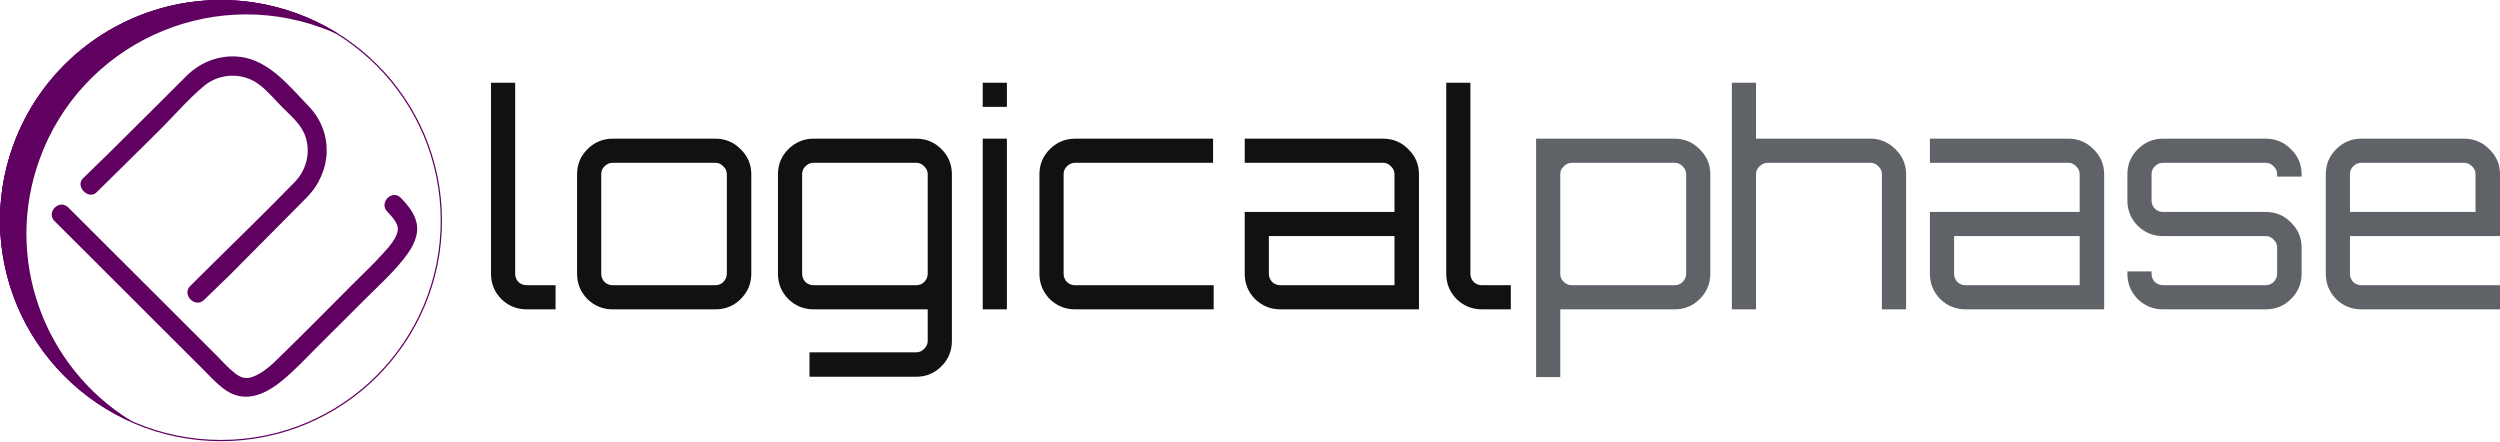
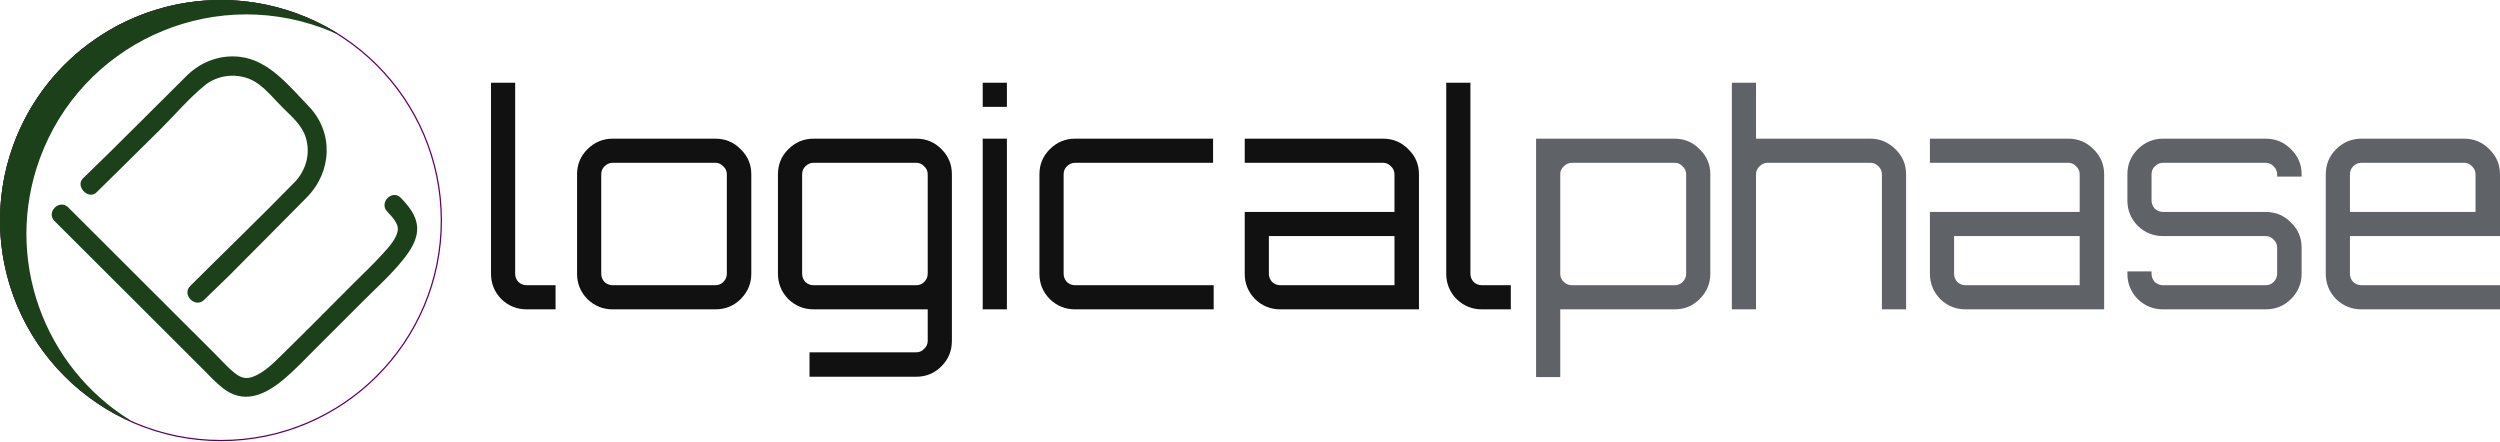
<svg xmlns="http://www.w3.org/2000/svg" width="204" height="36">
  <defs>
    <clipPath id="c" clipPathUnits="userSpaceOnUse">
      <path d="M16.149 185.079C-8.747 116.677 26.52 41.044 94.922 16.149 163.323-8.747 238.955 26.52 263.851 94.922c24.897 68.401-10.371 144.033-78.772 168.929-14.884 5.417-30.098 7.986-45.069 7.985-53.833-.005-104.383-33.24-123.861-86.757" />
    </clipPath>
    <clipPath id="a" clipPathUnits="userSpaceOnUse">
      <path d="M62.116 228.601h186v-199h-186z" />
    </clipPath>
    <clipPath id="b" clipPathUnits="userSpaceOnUse">
      <path d="M78.116 232.601h172v-181h-172z" />
    </clipPath>
  </defs>
  <g transform="matrix(.13661 0 0 -.13636 -37.18 37.243)">
    <circle cx="404.162" cy="-141.114" r="131.624" fill="none" stroke="#600062" stroke-linejoin="round" stroke-width=".75" transform="scale(1 -1)" />
-     <g stroke="#600060" clip-path="url(#c)" transform="translate(263.999 1.277)">
-       <path fill="#600060" stroke-width="1" d="M139.759 271.837c-53.743-.104-104.161-33.32-123.611-86.759-23.77-65.31 7.311-137.208 69.709-165.244-52.027 32.155-76.175 97.403-54.432 157.14 24.896 68.402 100.528 103.67 168.93 78.774a133.627 133.627 0 009.064-3.685 132.366 132.366 0 01-24.34 11.789c-14.964 5.446-30.272 8.014-45.32 7.985z" />
+     <g stroke="#1C401A" clip-path="url(#c)" transform="translate(263.999 1.277)">
+       <path fill="#1C401A" stroke-width="1" d="M139.759 271.837c-53.743-.104-104.161-33.32-123.611-86.759-23.77-65.31 7.311-137.208 69.709-165.244-52.027 32.155-76.175 97.403-54.432 157.14 24.896 68.402 100.528 103.67 168.93 78.774a133.627 133.627 0 009.064-3.685 132.366 132.366 0 01-24.34 11.789c-14.964 5.446-30.272 8.014-45.32 7.985z" />
    </g>
  </g>
  <g style="line-height:1.25;-inkscape-font-specification:Orbitron;font-variant-ligatures:normal;font-variant-caps:normal;font-variant-numeric:normal;text-align:start" stroke-width=".307" aria-label="logicalphase" font-family="Orbitron" font-size="72" font-weight="400" letter-spacing="0" word-spacing="0">
    <path style="-inkscape-font-specification:Orbitron" fill="#111" d="M42.976 25.243q-1.203 0-2.069-.84-.842-.865-.842-2.066V6.753h1.973v15.584q0 .384.264.673.29.264.674.264h2.358v1.969zM50 25.243q-1.203 0-2.07-.84-.841-.865-.841-2.066v-8.116q0-1.2.842-2.041.866-.865 2.069-.865h8.371q1.227 0 2.07.865.865.84.865 2.04v8.117q0 1.2-.866 2.065-.842.84-2.069.84zm0-1.97h8.371q.385 0 .65-.263.289-.289.289-.673v-8.116q0-.384-.29-.648-.264-.289-.649-.289H50q-.385 0-.674.289-.265.264-.265.648v8.116q0 .384.265.673.289.264.674.264zM66.055 30.742v-1.993h8.708q.385 0 .65-.289.289-.264.289-.648v-2.57h-9.31q-1.203 0-2.069-.84-.842-.864-.842-2.065v-8.116q0-1.2.842-2.041.866-.865 2.069-.865h8.371q1.227 0 2.07.865.841.84.841 2.04v13.592q0 1.225-.842 2.065-.842.865-2.069.865zm.337-7.468h8.371q.385 0 .65-.264.289-.289.289-.673v-8.116q0-.384-.289-.648-.265-.289-.65-.289h-8.371q-.385 0-.674.289-.264.264-.264.648v8.116q0 .384.264.673.289.264.674.264zM80.19 25.243V11.315h1.973v13.928zm0-16.521V6.753h1.973v1.969zM87.729 25.243q-1.203 0-2.07-.84-.841-.865-.841-2.066v-8.116q0-1.2.842-2.041.866-.865 2.069-.865h11.258v1.97H87.73q-.385 0-.674.288-.264.264-.264.648v8.116q0 .384.264.673.289.264.674.264h11.306v1.969zM104.48 25.243q-1.203 0-2.07-.84-.841-.865-.841-2.066v-5.042h12.22V14.22q0-.384-.288-.648-.265-.289-.65-.289H101.57v-1.969h11.282q1.227 0 2.069.865.866.84.866 2.04v11.023zm0-1.97h9.31v-4.01H103.54v3.074q0 .384.265.673.289.264.674.264zM120.924 25.243q-1.203 0-2.069-.84-.842-.865-.842-2.066V6.753h1.973v15.584q0 .384.265.673.288.264.673.264h2.358v1.969z" />
    <path style="-inkscape-font-specification:Orbitron" fill="#5f6368" d="M125.344 30.766v-19.45h11.307q1.203 0 2.045.864.866.84.866 2.04v8.117q0 1.2-.866 2.065-.842.84-2.045.84h-9.334v5.524zm2.935-7.492h8.372q.385 0 .65-.264.288-.289.288-.673v-8.116q0-.384-.289-.648-.264-.289-.65-.289h-8.37q-.386 0-.674.289-.29.264-.29.648v8.116q0 .384.29.673.288.264.673.264zM141.32 25.243V6.753h1.972v4.562h9.334q1.178 0 2.045.865.866.84.866 2.04v11.023h-1.973V14.22q0-.384-.289-.648-.264-.289-.65-.289h-8.37q-.386 0-.674.289-.29.264-.29.648v11.022zM160.392 25.243q-1.203 0-2.07-.84-.841-.865-.841-2.066v-5.042h12.22V14.22q0-.384-.288-.648-.265-.289-.65-.289h-11.282v-1.969h11.282q1.227 0 2.07.865.865.84.865 2.04v11.023zm0-1.97h9.31v-4.01h-10.248v3.074q0 .384.264.673.289.264.674.264zM176.505 25.243q-1.202 0-2.068-.84-.842-.865-.842-2.066v-.192h1.972v.192q0 .384.265.673.289.264.673.264h8.372q.385 0 .65-.264.288-.289.288-.673V20.2q0-.384-.288-.648-.265-.288-.65-.288h-8.372q-1.202 0-2.068-.84-.842-.865-.842-2.066v-2.137q0-1.2.842-2.041.866-.865 2.068-.865h8.372q1.227 0 2.069.865.866.84.866 2.04v.193h-1.997v-.192q0-.384-.288-.648-.265-.289-.65-.289h-8.372q-.384 0-.673.289-.265.264-.265.648v2.137q0 .384.265.672.289.265.673.265h8.372q1.227 0 2.069.864.866.84.866 2.041v2.137q0 1.2-.866 2.065-.842.84-2.069.84zM192.694 25.243q-1.203 0-2.07-.84-.841-.865-.841-2.066v-8.116q0-1.2.842-2.041.866-.865 2.069-.865h8.371q1.227 0 2.069.865.866.84.866 2.04v5.044h-12.245v3.073q0 .384.265.673.289.264.674.264H204v1.969zm-.939-7.948h10.248V14.22q0-.384-.288-.648-.265-.289-.65-.289h-8.371q-.385 0-.674.289-.265.264-.265.648z" />
  </g>
  <g>
-     <g fill="#600060">
+     <g fill="#1C401A">
      <path d="M31.596 17.265c.4.42.876.94.869 1.411-.01.703-.738 1.486-1.216 2.015-.763.844-1.597 1.63-2.402 2.434-1.923 1.919-3.827 3.858-5.77 5.757-.714.698-1.544 1.564-2.52 1.888-.555.185-.963.02-1.425-.345-.53-.42-.996-.955-1.473-1.432l-6.732-6.72-5.36-5.35c-.718-.716-1.836.397-1.116 1.116l12.09 12.069c.534.533 1.053 1.106 1.65 1.57 1.649 1.284 3.309.612 4.79-.586 1.028-.832 1.942-1.821 2.877-2.754l3.853-3.846c1.054-1.052 2.195-2.08 3.131-3.24.63-.78 1.266-1.698 1.194-2.75-.064-.944-.698-1.695-1.323-2.352-.7-.736-1.817.38-1.117 1.115" />
      <path d="M18.698 22.49c2.606-2.602 3.724-3.76 6.323-6.37 2.07-2.08 2.237-5.313.157-7.462-1.567-1.62-3.216-3.737-5.594-4.02-1.599-.19-3.157.388-4.305 1.499-2.534 2.502-5.886 5.901-8.53 8.439-.612.654.488 1.759 1.125 1.123.638-.635 3.95-3.883 5.223-5.154 1.178-1.177 2.304-2.508 3.595-3.566 1.235-1.012 3.096-1.076 4.388-.131.732.535 1.35 1.297 1.989 1.935.731.73 1.562 1.412 1.88 2.433.408 1.313.026 2.691-.923 3.667-2.764 2.834-6.067 6.02-8.503 8.451-.719.718.416 1.852 1.135 1.133" />
    </g>
  </g>
</svg>
